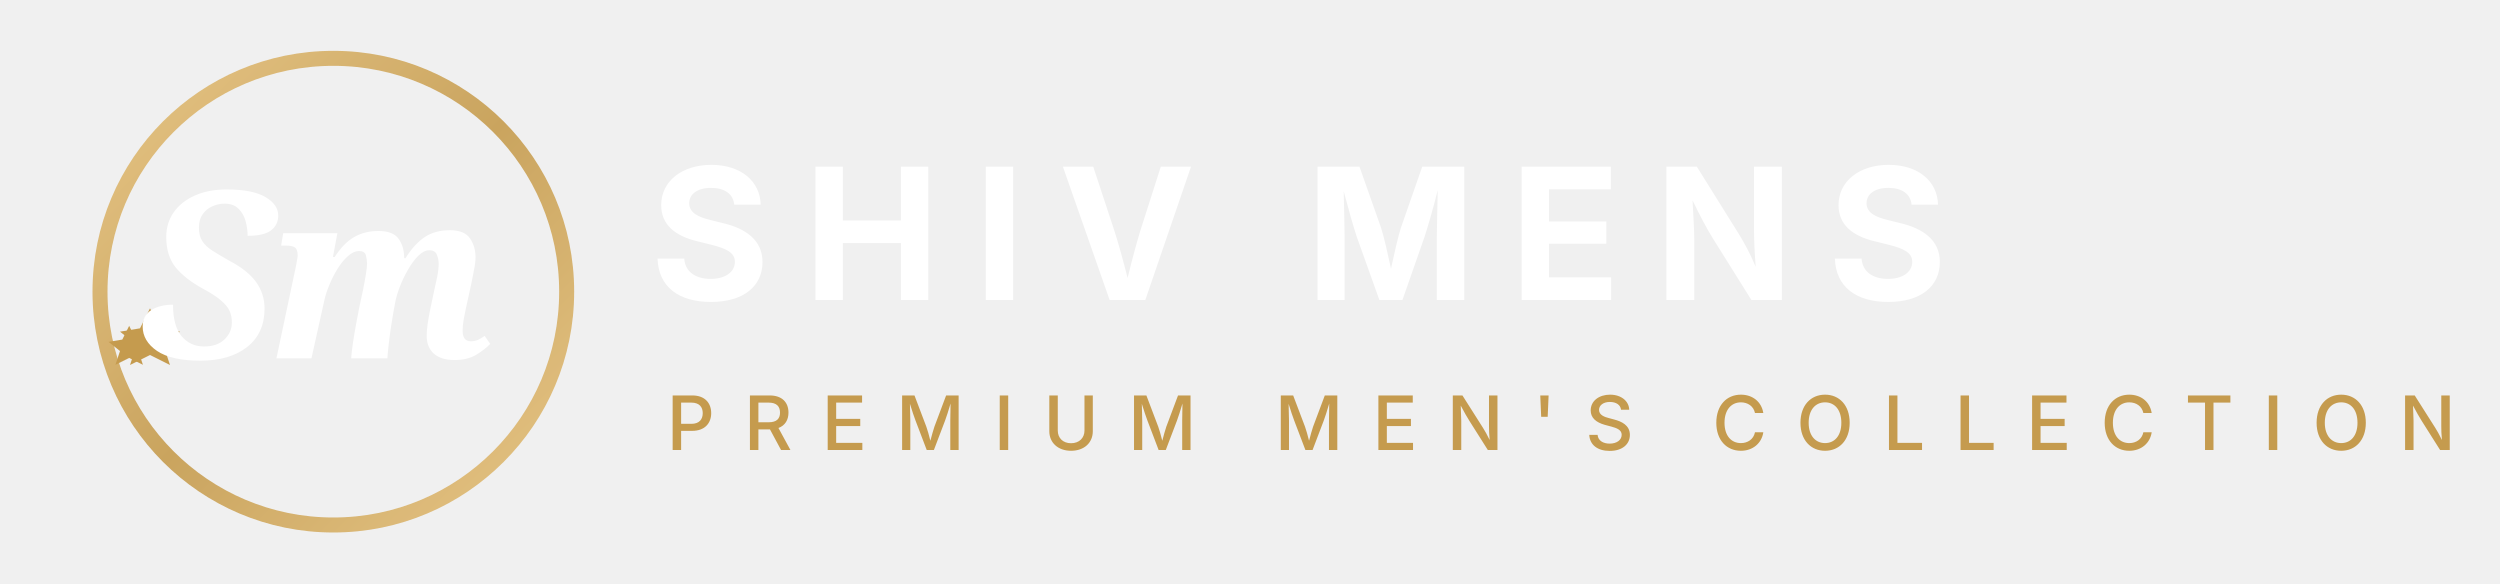
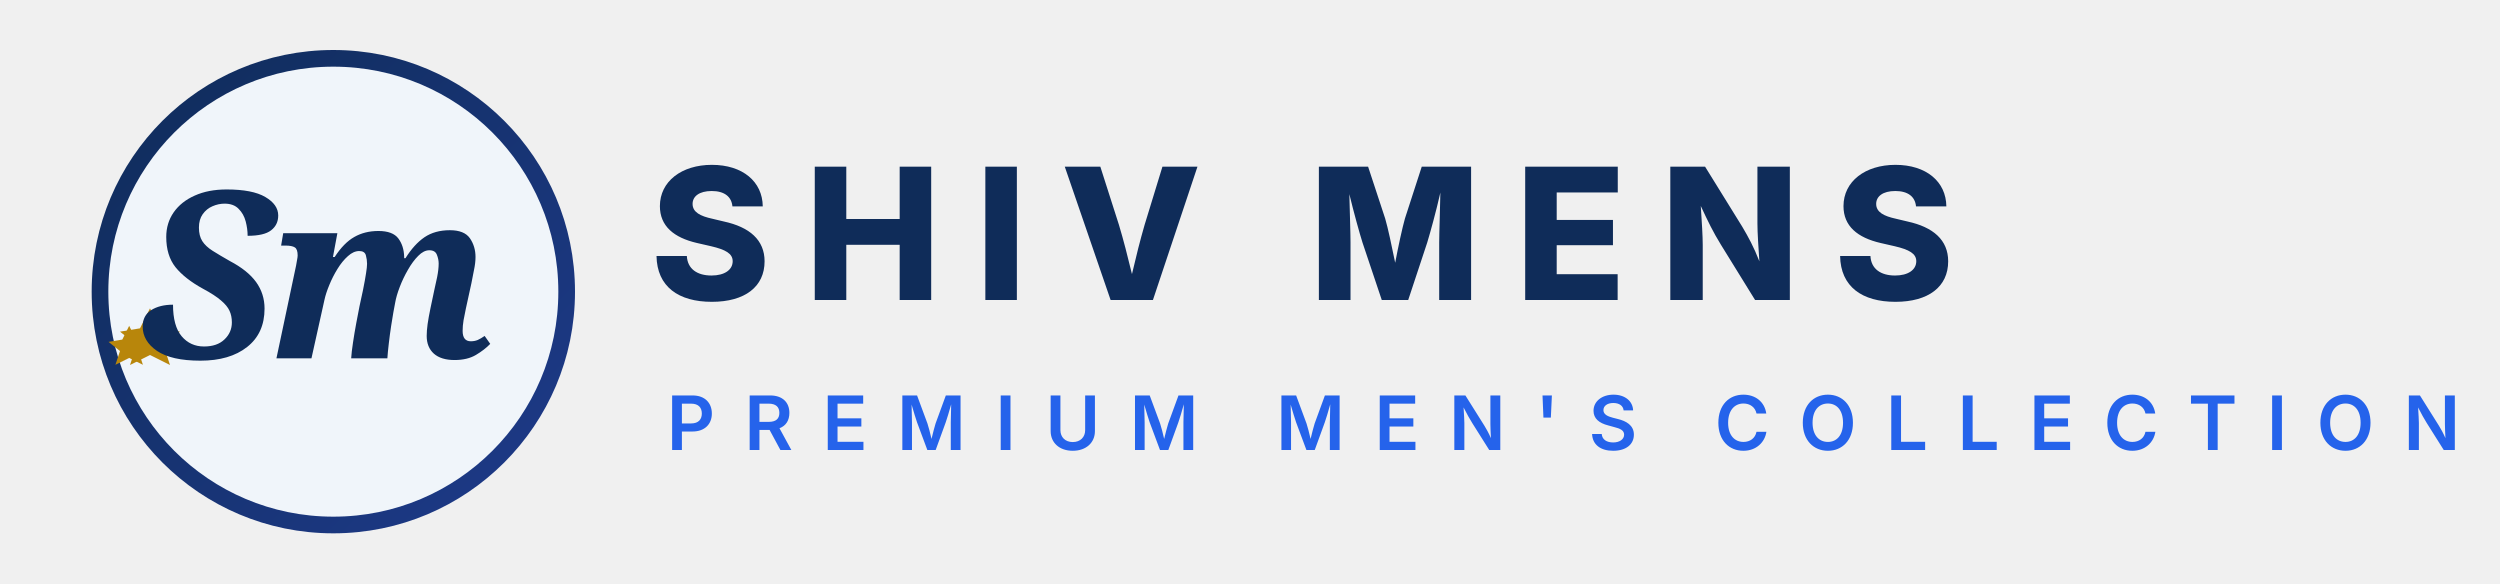
<svg xmlns="http://www.w3.org/2000/svg" viewBox="0 0 300 70" width="300" height="70" fill="none">
  <defs>
    <linearGradient id="goldGrad" x1="0%" y1="0%" x2="100%" y2="100%">
-       <stop offset="0%" stop-color="#E5C17B" />
-       <stop offset="50%" stop-color="#C59B4E" />
-       <stop offset="100%" stop-color="#E5C17B" />
+       <stop offset="0%" stop-color="#D4AF37" />
+       <stop offset="50%" stop-color="#B8860B" />
+       <stop offset="100%" stop-color="#D4AF37" />
+     </linearGradient>
+     <linearGradient id="blueGrad" x1="0%" y1="0%" x2="100%" y2="100%">
+       <stop offset="0%" stop-color="#0F2C59" />
+       <stop offset="100%" stop-color="#1E3A8A" />
    </linearGradient>
  </defs>
  <g transform="translate(10, 5)">
-     <circle cx="30" cy="30" r="28" stroke="url(#goldGrad)" stroke-width="1.8" fill="none" opacity="0.9" />
-     <path d="M 6 22 L 7.5 25 L 10.5 25.5 L 8 27.5 L 9 30.5 L 6 29 L 3 30.5 L 4 27.5 L 1.5 25.5 L 4.5 25 Z" fill="#C59B4E" transform="scale(0.8) translate(4, 18)" />
-     <path d="M 6 22 L 7.5 25 L 10.5 25.5 L 8 27.5 L 9 30.5 L 6 29 L 3 30.5 L 4 27.5 L 1.5 25.5 L 4.5 25 Z" fill="#C59B4E" transform="scale(0.55) translate(4, 40)" />
-     <text x="28" y="38" text-anchor="middle" font-family="'Playfair Display', 'Cormorant Garamond', 'Georgia', serif" font-weight="700" font-style="italic" font-size="28" fill="#FFFFFF" letter-spacing="-1">Sm</text>
+     <circle cx="30" cy="30" r="28" stroke="url(#blueGrad)" stroke-width="2" fill="#F0F5FA" />
+     <path d="M 6 22 L 7.5 25 L 10.5 25.5 L 8 27.5 L 9 30.5 L 6 29 L 3 30.5 L 4 27.5 L 1.5 25.5 L 4.5 25 Z" fill="#B8860B" transform="scale(0.8) translate(4, 18)" />
+     <path d="M 6 22 L 7.5 25 L 10.5 25.5 L 8 27.5 L 9 30.5 L 6 29 L 3 30.5 L 4 27.5 L 1.5 25.5 L 4.5 25 Z" fill="#B8860B" transform="scale(0.55) translate(4, 40)" />
+     <text x="28" y="38" text-anchor="middle" font-family="'Playfair Display', 'Cormorant Garamond', 'Georgia', serif" font-weight="700" font-style="italic" font-size="28" fill="#0F2C59" letter-spacing="-1">Sm</text>
  </g>
  <g transform="translate(78, 12)">
-     <text x="0" y="24" font-family="'Cinzel', 'Outfit', 'Montserrat', -apple-system, sans-serif" font-weight="700" font-size="22" letter-spacing="4" fill="#FFFFFF">SHIV MENS</text>
-     <text x="2" y="42" font-family="'Outfit', 'Inter', -apple-system, sans-serif" font-weight="500" font-size="9" letter-spacing="3.5" fill="#C59B4E">PREMIUM MEN'S COLLECTION</text>
+     <text x="0" y="24" font-family="'Cinzel', 'Outfit', 'Montserrat', -apple-system, sans-serif" font-weight="800" font-size="22" letter-spacing="4" fill="#0F2C59">SHIV MENS</text>
+     <text x="2" y="42" font-family="'Outfit', 'Inter', -apple-system, sans-serif" font-weight="600" font-size="9" letter-spacing="3.5" fill="#2563EB">PREMIUM MEN'S COLLECTION</text>
  </g>
</svg>
